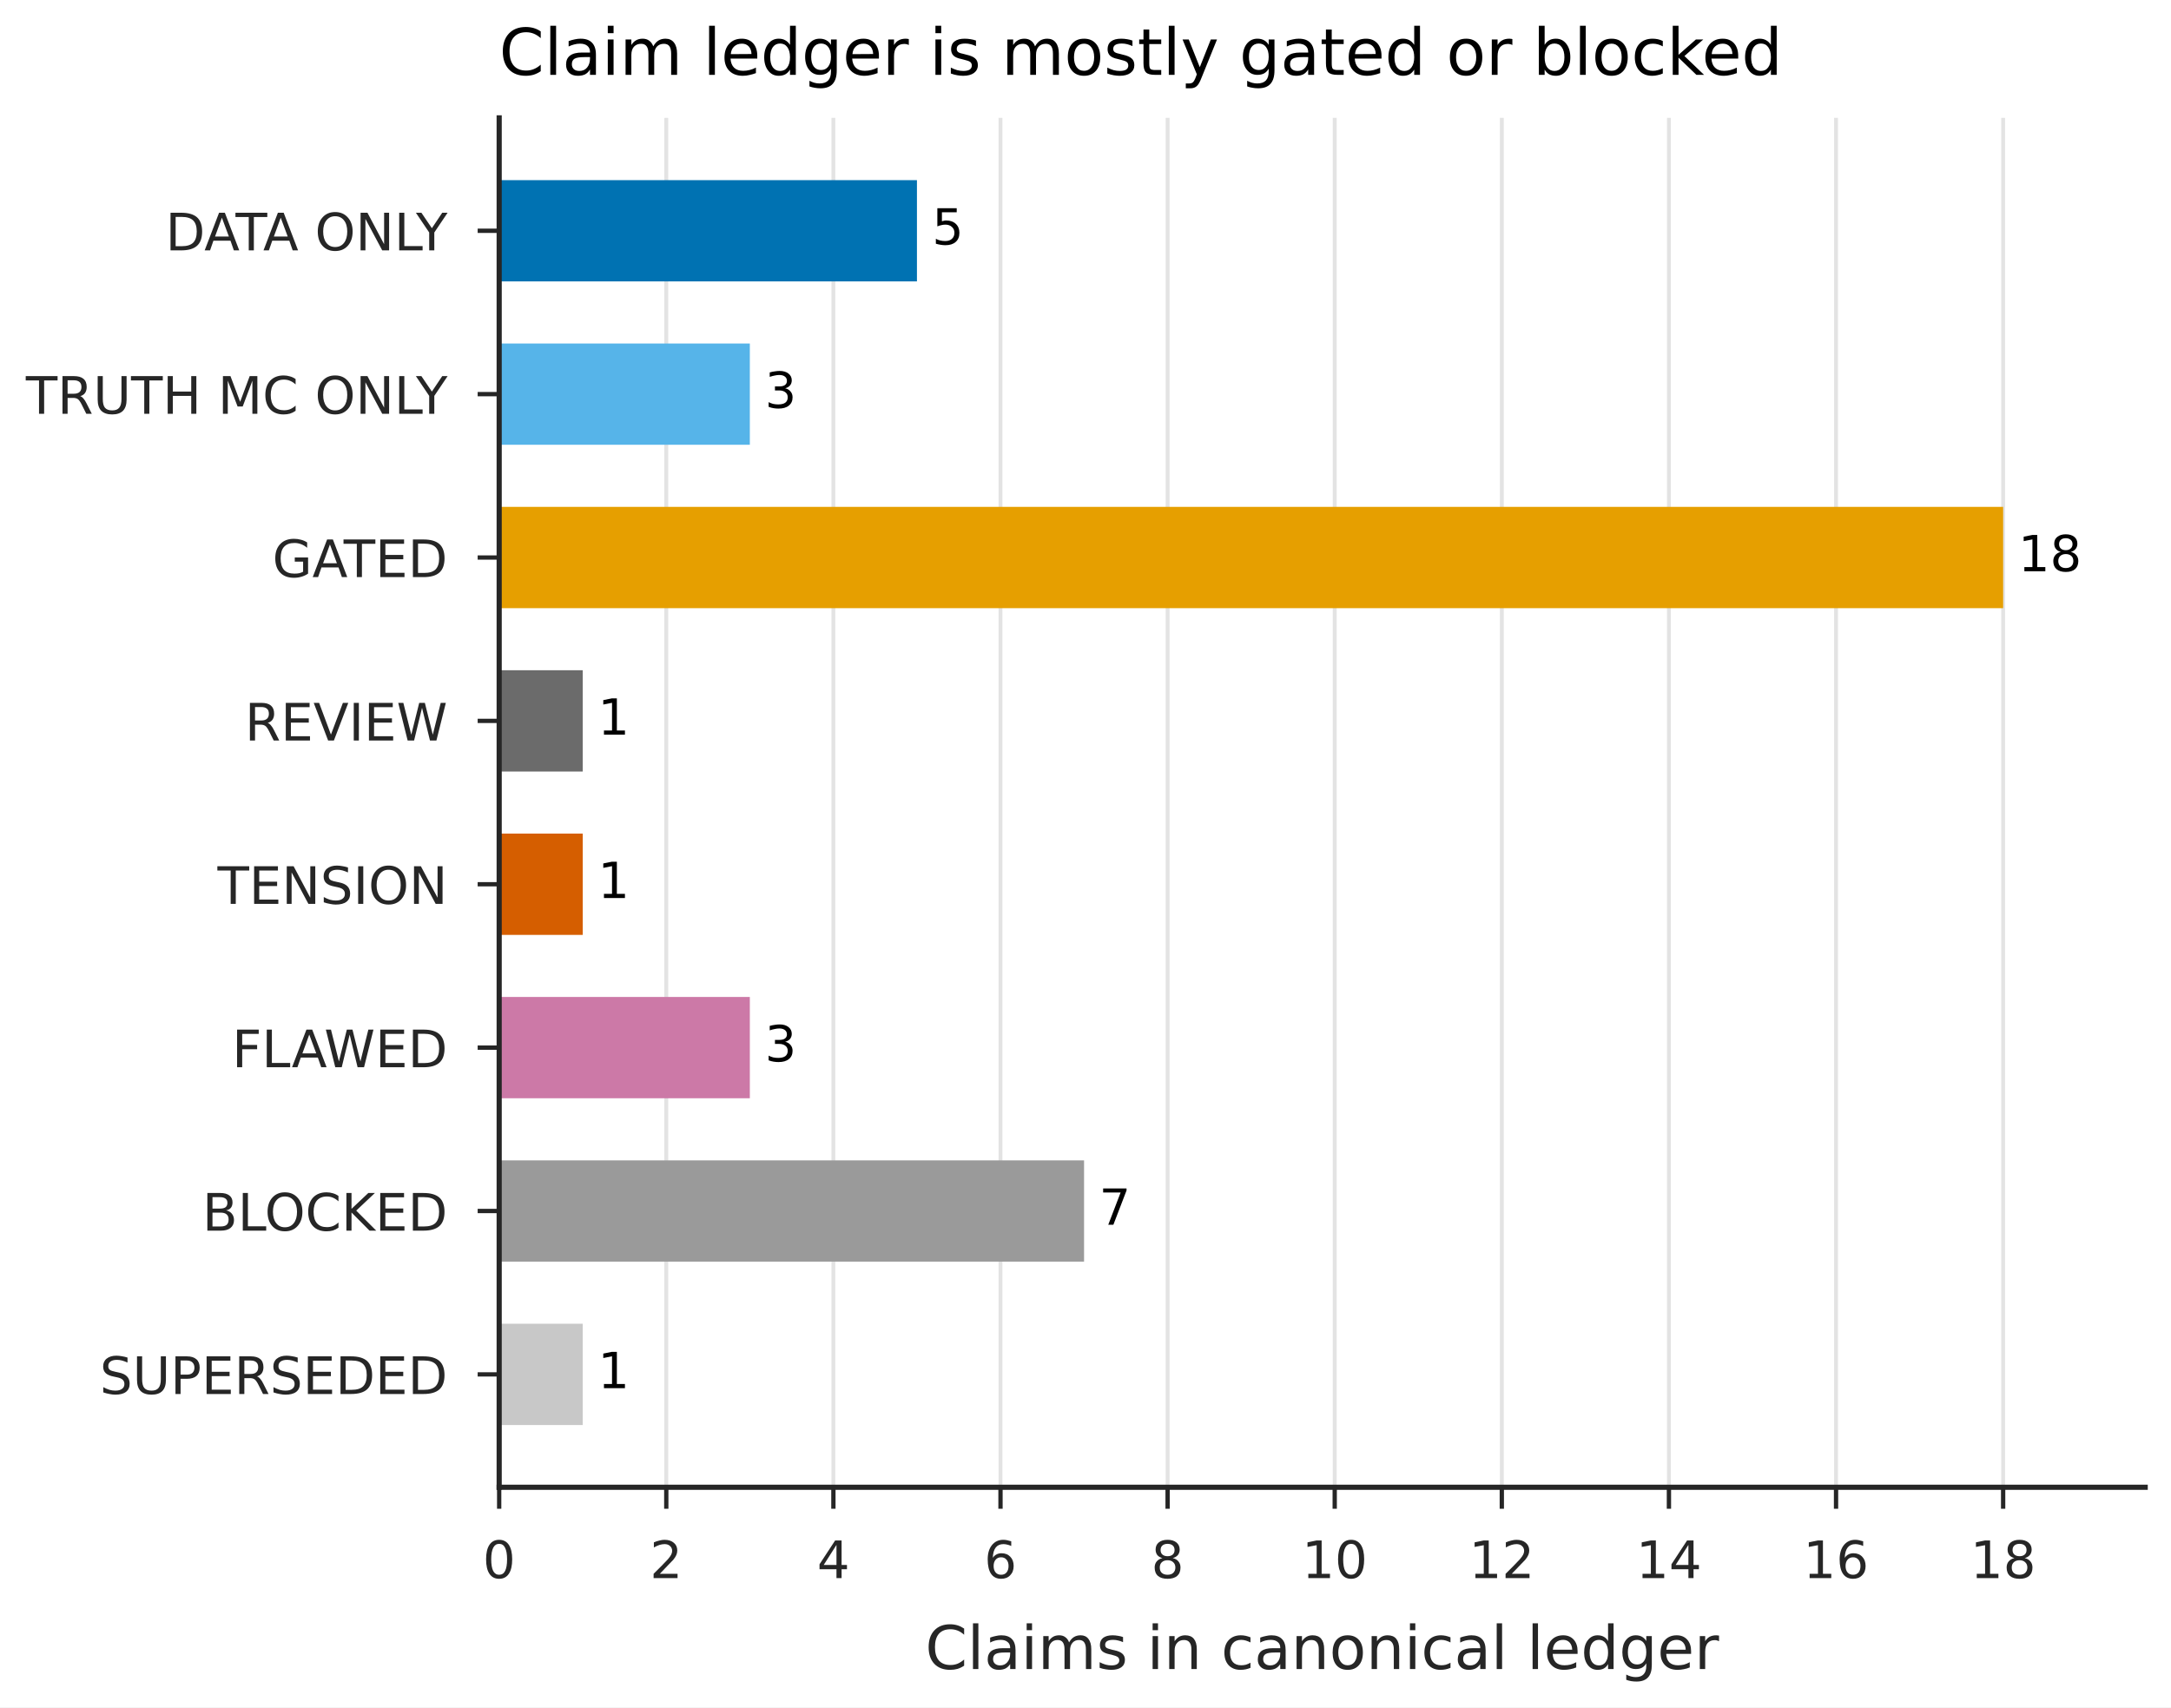
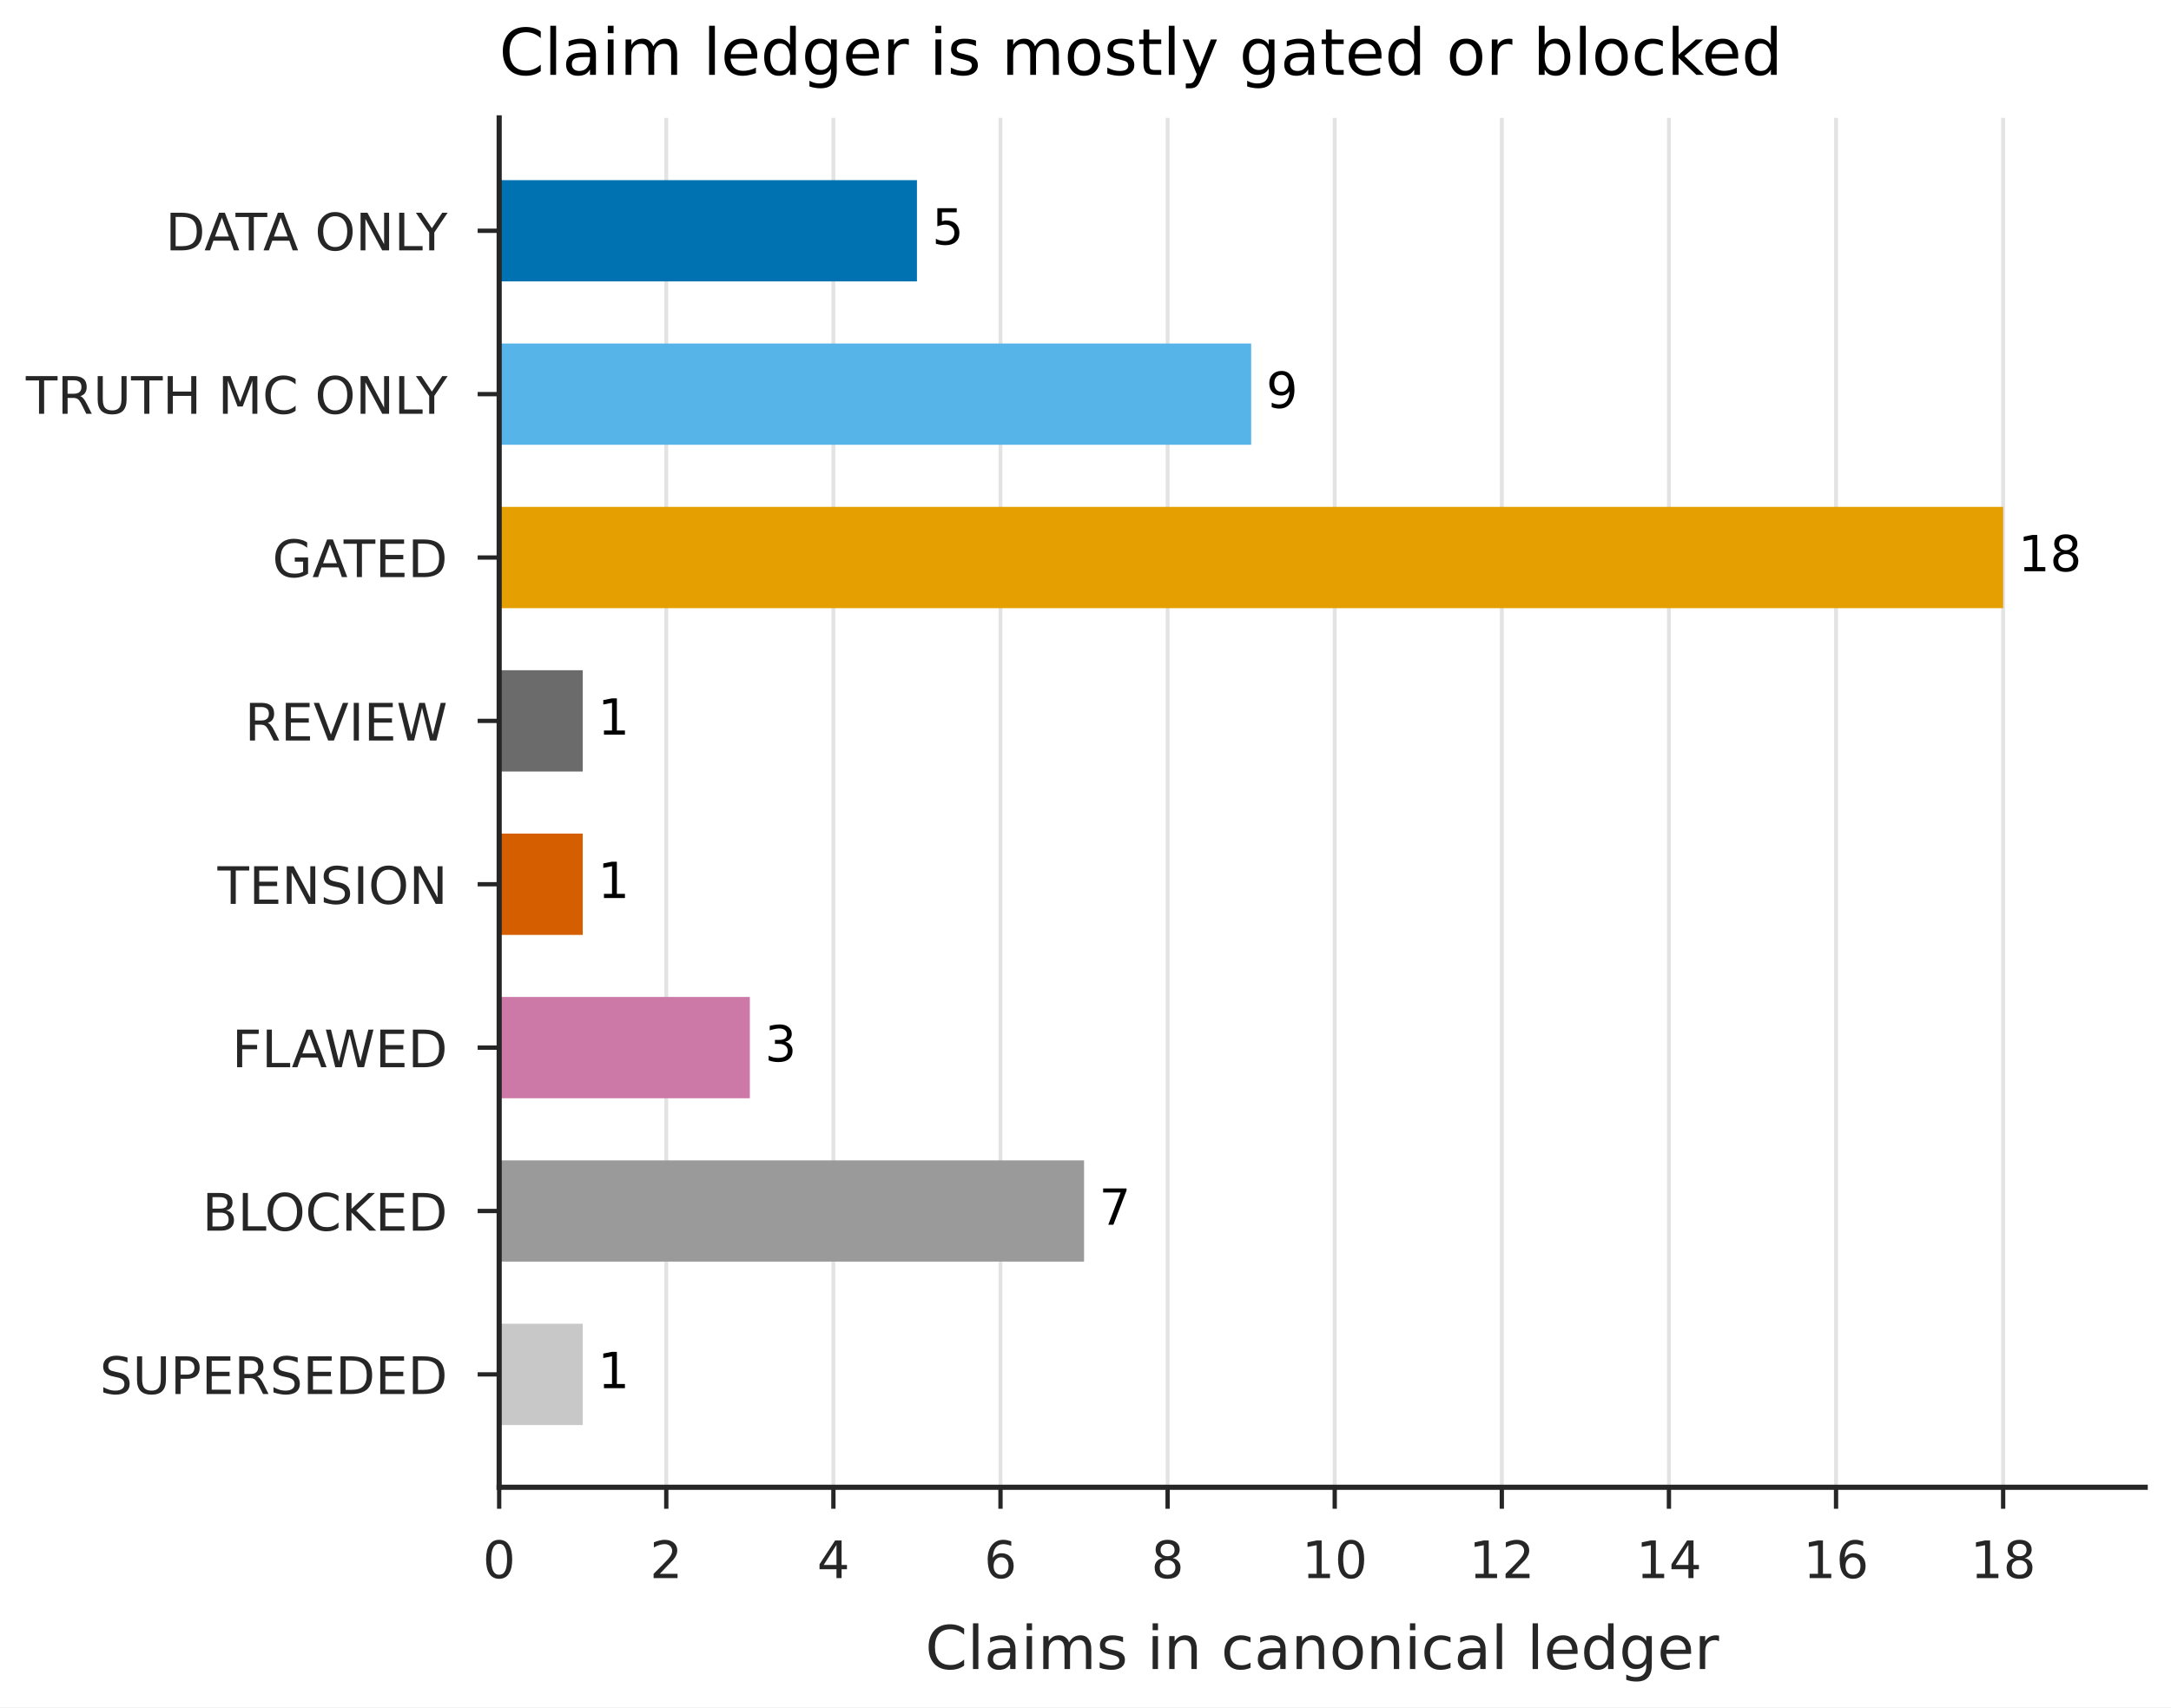
<svg xmlns="http://www.w3.org/2000/svg" xmlns:xlink="http://www.w3.org/1999/xlink" width="252.283pt" height="198.425pt" viewBox="0 0 252.283 198.425" version="1.1">
  <defs>
    <style type="text/css">*{stroke-linejoin: round; stroke-linecap: butt}</style>
  </defs>
  <g id="figure_1">
    <g id="patch_1">
      <path d="M 0 198.425  L 252.283 198.425  L 252.283 0  L 0 0  z " style="fill: #ffffff" />
    </g>
    <g id="axes_1">
      <g id="patch_2">
        <path d="M 58.007 172.843  L 249.283 172.843  L 249.283 13.699  L 58.007 13.699  z " style="fill: #ffffff" />
      </g>
      <g id="matplotlib.axis_1">
        <g id="xtick_1">
          <g id="line2d_1">
            <path d="M 58.007 172.843  L 58.007 13.699  " clip-path="url(#paaef369339)" style="fill: none; stroke: #d8d8d8; stroke-opacity: 0.7; stroke-width: 0.45; stroke-linecap: square" />
          </g>
          <g id="line2d_2">
            <defs>
              <path id="mf00183c285" d="M 0 0  L 0 2.5  " style="stroke: #262626; stroke-width: 0.5" />
            </defs>
            <g>
              <use xlink:href="#mf00183c285" x="58.007" y="172.843" style="fill: #262626; stroke: #262626; stroke-width: 0.5" />
            </g>
          </g>
          <g id="text_1">
            <text style="font-size: 6px; font-family: 'DejaVu Sans', 'Arial', 'Liberation Sans', sans-serif; text-anchor: middle; fill: #262626" x="58.007" y="183.402" transform="rotate(-0 58.00711 183.4025)">0</text>
          </g>
        </g>
        <g id="xtick_2">
          <g id="line2d_3">
            <path d="M 77.426 172.843  L 77.426 13.699  " clip-path="url(#paaef369339)" style="fill: none; stroke: #d8d8d8; stroke-opacity: 0.7; stroke-width: 0.45; stroke-linecap: square" />
          </g>
          <g id="line2d_4">
            <g>
              <use xlink:href="#mf00183c285" x="77.426" y="172.843" style="fill: #262626; stroke: #262626; stroke-width: 0.5" />
            </g>
          </g>
          <g id="text_2">
            <text style="font-size: 6px; font-family: 'DejaVu Sans', 'Arial', 'Liberation Sans', sans-serif; text-anchor: middle; fill: #262626" x="77.426" y="183.402" transform="rotate(-0 77.42601 183.4025)">2</text>
          </g>
        </g>
        <g id="xtick_3">
          <g id="line2d_5">
            <path d="M 96.845 172.843  L 96.845 13.699  " clip-path="url(#paaef369339)" style="fill: none; stroke: #d8d8d8; stroke-opacity: 0.7; stroke-width: 0.45; stroke-linecap: square" />
          </g>
          <g id="line2d_6">
            <g>
              <use xlink:href="#mf00183c285" x="96.845" y="172.843" style="fill: #262626; stroke: #262626; stroke-width: 0.5" />
            </g>
          </g>
          <g id="text_3">
            <text style="font-size: 6px; font-family: 'DejaVu Sans', 'Arial', 'Liberation Sans', sans-serif; text-anchor: middle; fill: #262626" x="96.845" y="183.402" transform="rotate(-0 96.8449 183.4025)">4</text>
          </g>
        </g>
        <g id="xtick_4">
          <g id="line2d_7">
            <path d="M 116.264 172.843  L 116.264 13.699  " clip-path="url(#paaef369339)" style="fill: none; stroke: #d8d8d8; stroke-opacity: 0.7; stroke-width: 0.45; stroke-linecap: square" />
          </g>
          <g id="line2d_8">
            <g>
              <use xlink:href="#mf00183c285" x="116.264" y="172.843" style="fill: #262626; stroke: #262626; stroke-width: 0.5" />
            </g>
          </g>
          <g id="text_4">
            <text style="font-size: 6px; font-family: 'DejaVu Sans', 'Arial', 'Liberation Sans', sans-serif; text-anchor: middle; fill: #262626" x="116.264" y="183.402" transform="rotate(-0 116.2638 183.4025)">6</text>
          </g>
        </g>
        <g id="xtick_5">
          <g id="line2d_9">
            <path d="M 135.683 172.843  L 135.683 13.699  " clip-path="url(#paaef369339)" style="fill: none; stroke: #d8d8d8; stroke-opacity: 0.7; stroke-width: 0.45; stroke-linecap: square" />
          </g>
          <g id="line2d_10">
            <g>
              <use xlink:href="#mf00183c285" x="135.683" y="172.843" style="fill: #262626; stroke: #262626; stroke-width: 0.5" />
            </g>
          </g>
          <g id="text_5">
            <text style="font-size: 6px; font-family: 'DejaVu Sans', 'Arial', 'Liberation Sans', sans-serif; text-anchor: middle; fill: #262626" x="135.683" y="183.402" transform="rotate(-0 135.6827 183.4025)">8</text>
          </g>
        </g>
        <g id="xtick_6">
          <g id="line2d_11">
            <path d="M 155.102 172.843  L 155.102 13.699  " clip-path="url(#paaef369339)" style="fill: none; stroke: #d8d8d8; stroke-opacity: 0.7; stroke-width: 0.45; stroke-linecap: square" />
          </g>
          <g id="line2d_12">
            <g>
              <use xlink:href="#mf00183c285" x="155.102" y="172.843" style="fill: #262626; stroke: #262626; stroke-width: 0.5" />
            </g>
          </g>
          <g id="text_6">
            <text style="font-size: 6px; font-family: 'DejaVu Sans', 'Arial', 'Liberation Sans', sans-serif; text-anchor: middle; fill: #262626" x="155.102" y="183.402" transform="rotate(-0 155.1016 183.4025)">10</text>
          </g>
        </g>
        <g id="xtick_7">
          <g id="line2d_13">
            <path d="M 174.52 172.843  L 174.52 13.699  " clip-path="url(#paaef369339)" style="fill: none; stroke: #d8d8d8; stroke-opacity: 0.7; stroke-width: 0.45; stroke-linecap: square" />
          </g>
          <g id="line2d_14">
            <g>
              <use xlink:href="#mf00183c285" x="174.52" y="172.843" style="fill: #262626; stroke: #262626; stroke-width: 0.5" />
            </g>
          </g>
          <g id="text_7">
            <text style="font-size: 6px; font-family: 'DejaVu Sans', 'Arial', 'Liberation Sans', sans-serif; text-anchor: middle; fill: #262626" x="174.52" y="183.402" transform="rotate(-0 174.5205 183.4025)">12</text>
          </g>
        </g>
        <g id="xtick_8">
          <g id="line2d_15">
            <path d="M 193.939 172.843  L 193.939 13.699  " clip-path="url(#paaef369339)" style="fill: none; stroke: #d8d8d8; stroke-opacity: 0.7; stroke-width: 0.45; stroke-linecap: square" />
          </g>
          <g id="line2d_16">
            <g>
              <use xlink:href="#mf00183c285" x="193.939" y="172.843" style="fill: #262626; stroke: #262626; stroke-width: 0.5" />
            </g>
          </g>
          <g id="text_8">
            <text style="font-size: 6px; font-family: 'DejaVu Sans', 'Arial', 'Liberation Sans', sans-serif; text-anchor: middle; fill: #262626" x="193.939" y="183.402" transform="rotate(-0 193.9394 183.4025)">14</text>
          </g>
        </g>
        <g id="xtick_9">
          <g id="line2d_17">
            <path d="M 213.358 172.843  L 213.358 13.699  " clip-path="url(#paaef369339)" style="fill: none; stroke: #d8d8d8; stroke-opacity: 0.7; stroke-width: 0.45; stroke-linecap: square" />
          </g>
          <g id="line2d_18">
            <g>
              <use xlink:href="#mf00183c285" x="213.358" y="172.843" style="fill: #262626; stroke: #262626; stroke-width: 0.5" />
            </g>
          </g>
          <g id="text_9">
            <text style="font-size: 6px; font-family: 'DejaVu Sans', 'Arial', 'Liberation Sans', sans-serif; text-anchor: middle; fill: #262626" x="213.358" y="183.402" transform="rotate(-0 213.3583 183.4025)">16</text>
          </g>
        </g>
        <g id="xtick_10">
          <g id="line2d_19">
            <path d="M 232.777 172.843  L 232.777 13.699  " clip-path="url(#paaef369339)" style="fill: none; stroke: #d8d8d8; stroke-opacity: 0.7; stroke-width: 0.45; stroke-linecap: square" />
          </g>
          <g id="line2d_20">
            <g>
              <use xlink:href="#mf00183c285" x="232.777" y="172.843" style="fill: #262626; stroke: #262626; stroke-width: 0.5" />
            </g>
          </g>
          <g id="text_10">
            <text style="font-size: 6px; font-family: 'DejaVu Sans', 'Arial', 'Liberation Sans', sans-serif; text-anchor: middle; fill: #262626" x="232.777" y="183.402" transform="rotate(-0 232.7772 183.4025)">18</text>
          </g>
        </g>
        <g id="text_11">
          <text style="font-size: 7px; font-family: 'DejaVu Sans', 'Arial', 'Liberation Sans', sans-serif; text-anchor: middle; fill: #262626" x="153.645" y="193.969" transform="rotate(-0 153.6452 193.9692)">Claims in canonical ledger</text>
        </g>
      </g>
      <g id="matplotlib.axis_2">
        <g id="ytick_1">
          <g id="line2d_21">
            <defs>
              <path id="m5b9cb7b1d8" d="M 0 0  L -2.5 0  " style="stroke: #262626; stroke-width: 0.5" />
            </defs>
            <g>
              <use xlink:href="#m5b9cb7b1d8" x="58.007" y="26.819" style="fill: #262626; stroke: #262626; stroke-width: 0.5" />
            </g>
          </g>
          <g id="text_12">
            <text style="font-size: 6px; font-family: 'DejaVu Sans', 'Arial', 'Liberation Sans', sans-serif; text-anchor: end; fill: #262626" x="52.007" y="29.098" transform="rotate(-0 52.00711 29.09823)">DATA ONLY</text>
          </g>
        </g>
        <g id="ytick_2">
          <g id="line2d_22">
            <g>
              <use xlink:href="#m5b9cb7b1d8" x="58.007" y="45.805" style="fill: #262626; stroke: #262626; stroke-width: 0.5" />
            </g>
          </g>
          <g id="text_13">
            <text style="font-size: 6px; font-family: 'DejaVu Sans', 'Arial', 'Liberation Sans', sans-serif; text-anchor: end; fill: #262626" x="52.007" y="48.085" transform="rotate(-0 52.00711 48.08467)">TRUTH MC ONLY</text>
          </g>
        </g>
        <g id="ytick_3">
          <g id="line2d_23">
            <g>
              <use xlink:href="#m5b9cb7b1d8" x="58.007" y="64.792" style="fill: #262626; stroke: #262626; stroke-width: 0.5" />
            </g>
          </g>
          <g id="text_14">
            <text style="font-size: 6px; font-family: 'DejaVu Sans', 'Arial', 'Liberation Sans', sans-serif; text-anchor: end; fill: #262626" x="52.007" y="67.071" transform="rotate(-0 52.00711 67.07111)">GATED</text>
          </g>
        </g>
        <g id="ytick_4">
          <g id="line2d_24">
            <g>
              <use xlink:href="#m5b9cb7b1d8" x="58.007" y="83.778" style="fill: #262626; stroke: #262626; stroke-width: 0.5" />
            </g>
          </g>
          <g id="text_15">
            <text style="font-size: 6px; font-family: 'DejaVu Sans', 'Arial', 'Liberation Sans', sans-serif; text-anchor: end; fill: #262626" x="52.007" y="86.058" transform="rotate(-0 52.00711 86.05754)">REVIEW</text>
          </g>
        </g>
        <g id="ytick_5">
          <g id="line2d_25">
            <g>
              <use xlink:href="#m5b9cb7b1d8" x="58.007" y="102.764" style="fill: #262626; stroke: #262626; stroke-width: 0.5" />
            </g>
          </g>
          <g id="text_16">
            <text style="font-size: 6px; font-family: 'DejaVu Sans', 'Arial', 'Liberation Sans', sans-serif; text-anchor: end; fill: #262626" x="52.007" y="105.044" transform="rotate(-0 52.00711 105.044)">TENSION</text>
          </g>
        </g>
        <g id="ytick_6">
          <g id="line2d_26">
            <g>
              <use xlink:href="#m5b9cb7b1d8" x="58.007" y="121.751" style="fill: #262626; stroke: #262626; stroke-width: 0.5" />
            </g>
          </g>
          <g id="text_17">
            <text style="font-size: 6px; font-family: 'DejaVu Sans', 'Arial', 'Liberation Sans', sans-serif; text-anchor: end; fill: #262626" x="52.007" y="124.03" transform="rotate(-0 52.00711 124.0304)">FLAWED</text>
          </g>
        </g>
        <g id="ytick_7">
          <g id="line2d_27">
            <g>
              <use xlink:href="#m5b9cb7b1d8" x="58.007" y="140.737" style="fill: #262626; stroke: #262626; stroke-width: 0.5" />
            </g>
          </g>
          <g id="text_18">
            <text style="font-size: 6px; font-family: 'DejaVu Sans', 'Arial', 'Liberation Sans', sans-serif; text-anchor: end; fill: #262626" x="52.007" y="143.017" transform="rotate(-0 52.00711 143.0169)">BLOCKED</text>
          </g>
        </g>
        <g id="ytick_8">
          <g id="line2d_28">
            <g>
              <use xlink:href="#m5b9cb7b1d8" x="58.007" y="159.724" style="fill: #262626; stroke: #262626; stroke-width: 0.5" />
            </g>
          </g>
          <g id="text_19">
            <text style="font-size: 6px; font-family: 'DejaVu Sans', 'Arial', 'Liberation Sans', sans-serif; text-anchor: end; fill: #262626" x="52.007" y="162.003" transform="rotate(-0 52.00711 162.0033)">SUPERSEDED</text>
          </g>
        </g>
      </g>
      <g id="patch_3">
        <path d="M 58.007 20.933  L 106.554 20.933  L 106.554 32.704  L 58.007 32.704  z " clip-path="url(#paaef369339)" style="fill: #0072b2" />
      </g>
      <g id="patch_4">
-         <path d="M 58.007 39.919  L 87.135 39.919  L 87.135 51.691  L 58.007 51.691  z " clip-path="url(#paaef369339)" style="fill: #56b4e9" />
+         <path d="M 58.007 39.919  L 145.392 39.919  L 145.392 51.691  L 58.007 51.691  z " clip-path="url(#paaef369339)" style="fill: #56b4e9" />
      </g>
      <g id="patch_5">
        <path d="M 58.007 58.906  L 232.777 58.906  L 232.777 70.677  L 58.007 70.677  z " clip-path="url(#paaef369339)" style="fill: #e69f00" />
      </g>
      <g id="patch_6">
        <path d="M 58.007 77.892  L 67.717 77.892  L 67.717 89.664  L 58.007 89.664  z " clip-path="url(#paaef369339)" style="fill: #6b6b6b" />
      </g>
      <g id="patch_7">
        <path d="M 58.007 96.879  L 67.717 96.879  L 67.717 108.65  L 58.007 108.65  z " clip-path="url(#paaef369339)" style="fill: #d55e00" />
      </g>
      <g id="patch_8">
        <path d="M 58.007 115.865  L 87.135 115.865  L 87.135 127.637  L 58.007 127.637  z " clip-path="url(#paaef369339)" style="fill: #cc79a7" />
      </g>
      <g id="patch_9">
        <path d="M 58.007 134.852  L 125.973 134.852  L 125.973 146.623  L 58.007 146.623  z " clip-path="url(#paaef369339)" style="fill: #9a9a9a" />
      </g>
      <g id="patch_10">
        <path d="M 58.007 153.838  L 67.717 153.838  L 67.717 165.61  L 58.007 165.61  z " clip-path="url(#paaef369339)" style="fill: #c8c8c8" />
      </g>
      <g id="patch_11">
        <path d="M 58.007 172.843  L 58.007 13.699  " style="fill: none; stroke: #262626; stroke-width: 0.6; stroke-linejoin: miter; stroke-linecap: square" />
      </g>
      <g id="patch_12">
        <path d="M 58.007 172.843  L 249.283 172.843  " style="fill: none; stroke: #262626; stroke-width: 0.6; stroke-linejoin: miter; stroke-linecap: square" />
      </g>
      <g id="text_20">
        <text style="font-size: 5.8px; font-family: 'DejaVu Sans', 'Arial', 'Liberation Sans', sans-serif; text-anchor: start" x="108.302" y="28.419" transform="rotate(-0 108.3021 28.41914)">5</text>
      </g>
      <g id="text_21">
-         <text style="font-size: 5.8px; font-family: 'DejaVu Sans', 'Arial', 'Liberation Sans', sans-serif; text-anchor: start" x="88.883" y="47.406" transform="rotate(-0 88.88316 47.40557)">3</text>
+         <text style="font-size: 5.8px; font-family: 'DejaVu Sans', 'Arial', 'Liberation Sans', sans-serif; text-anchor: start" x="147.14" y="47.406" transform="rotate(-0 147.1398 47.40557)">9</text>
      </g>
      <g id="text_22">
        <text style="font-size: 5.8px; font-family: 'DejaVu Sans', 'Arial', 'Liberation Sans', sans-serif; text-anchor: start" x="234.525" y="66.392" transform="rotate(-0 234.5249 66.39201)">18</text>
      </g>
      <g id="text_23">
        <text style="font-size: 5.8px; font-family: 'DejaVu Sans', 'Arial', 'Liberation Sans', sans-serif; text-anchor: start" x="69.464" y="85.378" transform="rotate(-0 69.46426 85.37845)">1</text>
      </g>
      <g id="text_24">
        <text style="font-size: 5.8px; font-family: 'DejaVu Sans', 'Arial', 'Liberation Sans', sans-serif; text-anchor: start" x="69.464" y="104.365" transform="rotate(-0 69.46426 104.3649)">1</text>
      </g>
      <g id="text_25">
        <text style="font-size: 5.8px; font-family: 'DejaVu Sans', 'Arial', 'Liberation Sans', sans-serif; text-anchor: start" x="88.883" y="123.351" transform="rotate(-0 88.88316 123.3513)">3</text>
      </g>
      <g id="text_26">
        <text style="font-size: 5.8px; font-family: 'DejaVu Sans', 'Arial', 'Liberation Sans', sans-serif; text-anchor: start" x="127.721" y="142.338" transform="rotate(-0 127.7209 142.3378)">7</text>
      </g>
      <g id="text_27">
        <text style="font-size: 5.8px; font-family: 'DejaVu Sans', 'Arial', 'Liberation Sans', sans-serif; text-anchor: start" x="69.464" y="161.324" transform="rotate(-0 69.46426 161.3242)">1</text>
      </g>
      <g id="text_28">
        <text style="font-size: 7.5px; font-family: 'DejaVu Sans', 'Arial', 'Liberation Sans', sans-serif; text-anchor: start" x="58.007" y="8.699" transform="rotate(-0 58.00711 8.699068)">Claim ledger is mostly gated or blocked</text>
      </g>
    </g>
  </g>
  <defs>
    <clipPath id="paaef369339">
      <rect x="58.007" y="13.699" width="191.276" height="159.144" />
    </clipPath>
  </defs>
</svg>
